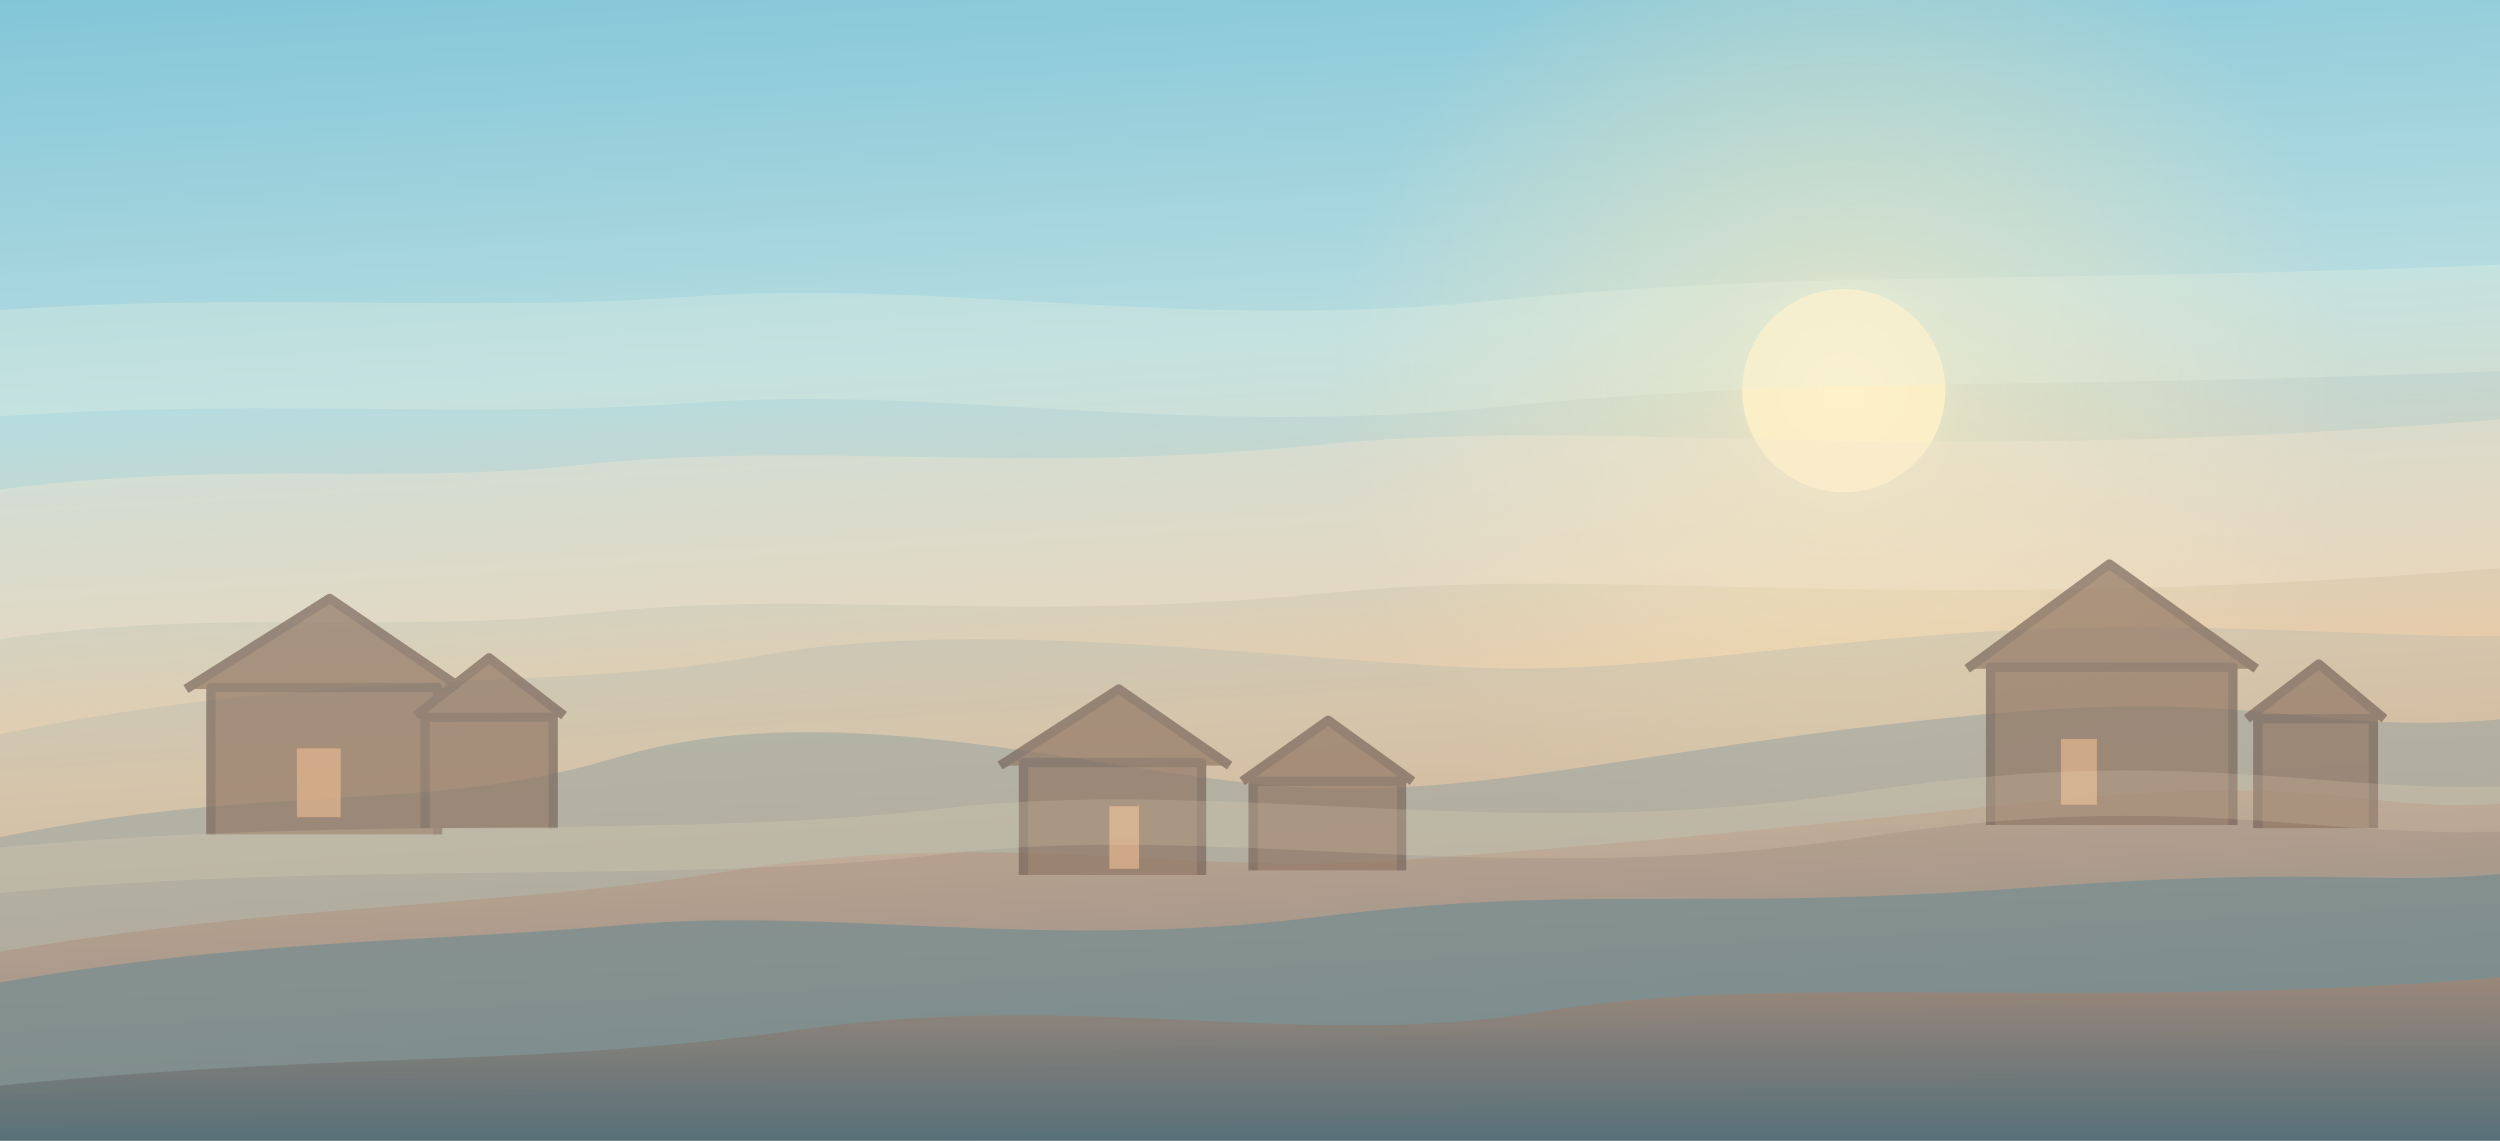
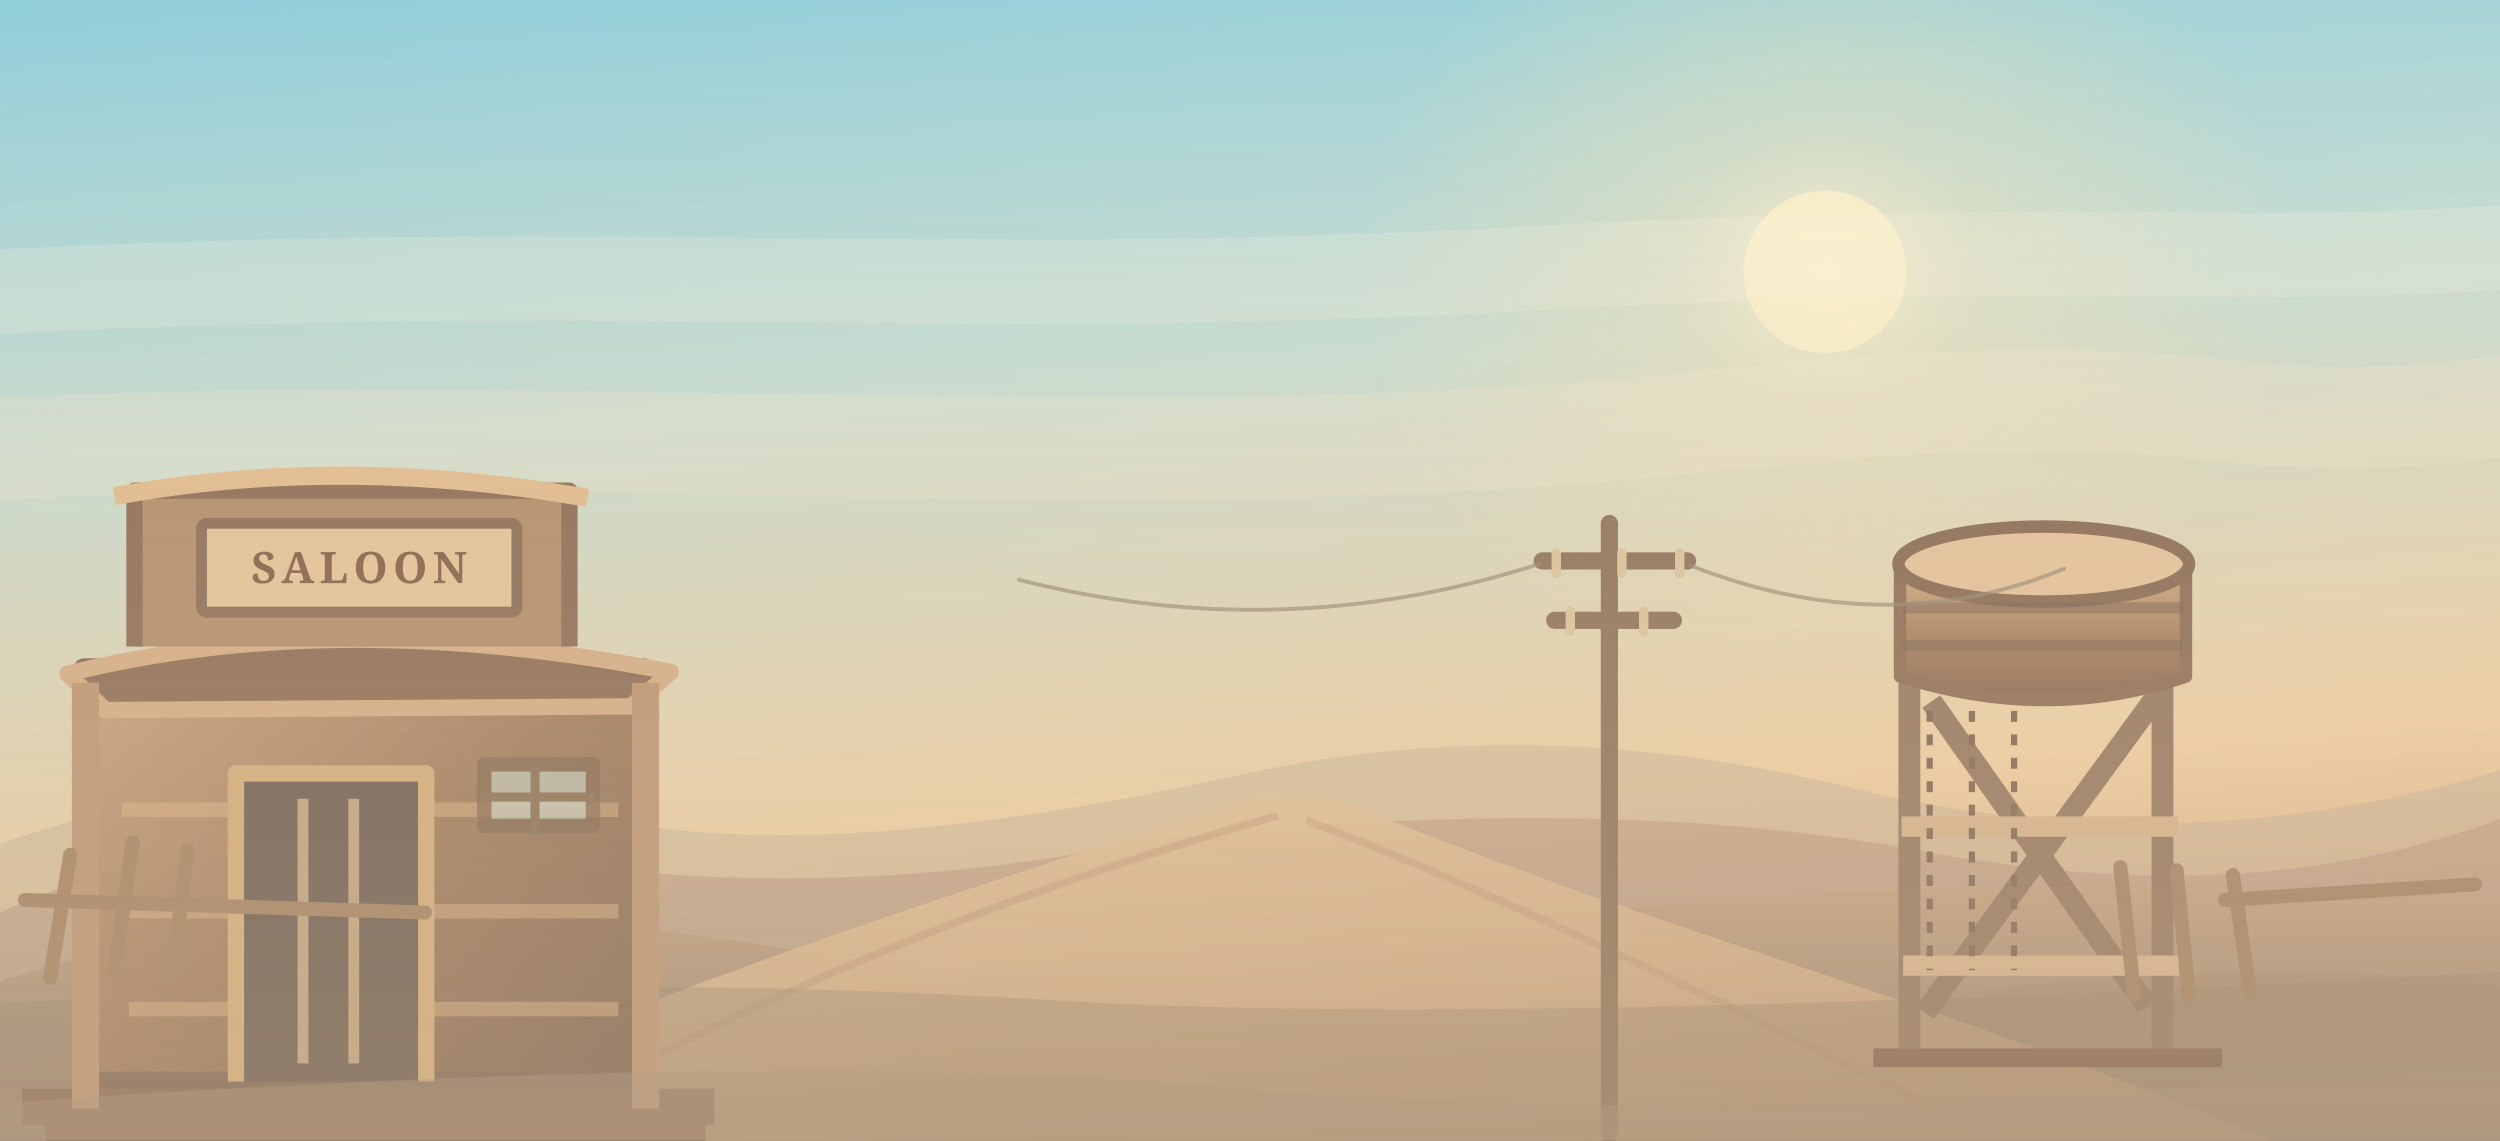
- <svg xmlns="http://www.w3.org/2000/svg" width="1600" height="730" viewBox="0 0 1600 730" role="img" aria-label="Helles Westerngrenzland von Azeroth bei goldener Sonne">
+ <svg xmlns="http://www.w3.org/2000/svg" width="1600" height="730" viewBox="0 0 1600 730" role="img" aria-label="Die Dalton-Main-Street im sonnigen Western-Grenzland: Saloon, Wasserturm, Telegrafenmast und Canyon">
  <defs>
-     <linearGradient id="day" x1="0" y1="0" x2=".13" y2="1">
-       <stop stop-color="#82c6d8" />
-       <stop offset=".36" stop-color="#b6dce0" />
-       <stop offset=".68" stop-color="#e8cba9" />
-       <stop offset="1" stop-color="#dea278" />
+     <linearGradient id="day" x1="0" y1="0" x2=".18" y2="1">
+       <stop stop-color="#8acddc" />
+       <stop offset=".4" stop-color="#c4ded6" />
+       <stop offset=".78" stop-color="#f3d3a6" />
+       <stop offset="1" stop-color="#dba880" />
    </linearGradient>
    <radialGradient id="sunMist">
-       <stop stop-color="#fff6d6" stop-opacity=".9" />
-       <stop offset=".24" stop-color="#fbe8b9" stop-opacity=".48" />
-       <stop offset="1" stop-color="#fce3b4" stop-opacity="0" />
+       <stop stop-color="#fff7d8" stop-opacity=".85" />
+       <stop offset=".34" stop-color="#fae4b6" stop-opacity=".40" />
+       <stop offset="1" stop-color="#f9e0ad" stop-opacity="0" />
    </radialGradient>
-     <linearGradient id="stone" x1="0" y1="0" x2=".4" y2="1">
-       <stop stop-color="#d0a486" />
-       <stop offset=".58" stop-color="#9f8d82" />
-       <stop offset="1" stop-color="#637784" />
+     <linearGradient id="mesa" x1="0" y1="0" x2="0" y2="1">
+       <stop stop-color="#bd9580" />
+       <stop offset="1" stop-color="#8c8881" />
    </linearGradient>
-     <linearGradient id="foot" x1="0" y1="0" x2="0" y2="1">
-       <stop stop-color="#a88673" />
-       <stop offset="1" stop-color="#4a6773" />
+     <linearGradient id="prairie" x1="0" y1="0" x2="0" y2="1">
+       <stop stop-color="#c29d7e" />
+       <stop offset="1" stop-color="#7a7368" />
+     </linearGradient>
+     <linearGradient id="road" x1="0" y1="0" x2=".5" y2="1">
+       <stop stop-color="#e7ca9f" />
+       <stop offset=".62" stop-color="#d5b088" />
+       <stop offset="1" stop-color="#b79070" />
+     </linearGradient>
+     <linearGradient id="wood" x1="0" y1="0" x2="1" y2="1">
+       <stop stop-color="#c7a17d" />
+       <stop offset=".48" stop-color="#9b7659" />
+       <stop offset="1" stop-color="#715849" />
+     </linearGradient>
+     <linearGradient id="tower" x1="0" y1="0" x2="0" y2="1">
+       <stop stop-color="#d0ad85" />
+       <stop offset=".5" stop-color="#a67d5d" />
+       <stop offset="1" stop-color="#7b5c49" />
+     </linearGradient>
+     <linearGradient id="dust" x1="0" y1="0" x2="0" y2="1">
+       <stop stop-color="#efd9b6" stop-opacity=".05" />
+       <stop offset="1" stop-color="#d3b998" stop-opacity=".44" />
    </linearGradient>
  </defs>
  <rect width="1600" height="730" fill="url(#day)" />
-   <circle cx="1180" cy="250" r="330" fill="url(#sunMist)" />
-   <circle cx="1180" cy="250" r="65" fill="#fff1c8" opacity=".85" />
-   <path d="M-100 242C120 215 273 236 440 224S756 247 962 226 1315 218 1700 199" fill="none" stroke="#e9f0df" stroke-opacity=".28" stroke-width="68" stroke-linecap="round" />
-   <path d="M-100 379C105 333 223 361 374 345S647 352 848 332 1231 353 1690 308" fill="none" stroke="#f7e7d1" stroke-opacity=".36" stroke-width="95" stroke-linecap="round" />
-   <path d="M-50 481C192 423 345 445 484 420S797 420 937 427 1198 396 1416 402 1580 414 1700 389V675H-50Z" fill="#b0b8b1" opacity=".34" />
-   <path d="M-50 547C162 495 261 525 394 485S679 489 807 502 1045 479 1261 458 1482 481 1660 453V708H-50Z" fill="#8e9e9e" opacity=".48" />
-   <path d="M-60 620C170 575 302 584 470 557S760 560 888 551 1080 536 1305 513 1510 532 1660 507V730H-60Z" fill="url(#stone)" opacity=".62" />
-   <g fill="#907563" stroke="#786459" stroke-width="6" stroke-linejoin="round" opacity=".68">
-     <path d="M135 534V440h145v94M119 441l92-58 85 58" />
-     <path d="M272 530V459h82v71M266 458l47-37 48 37" />
-     <path d="M1274 528V427h155v101M1259 428l91-67 94 67" />
-     <path d="M1445 530V460h74v70M1438 460l46-35 42 35" />
-     <path d="M655 560V488h114v72M640 490l76-49 71 49" />
-     <path d="M802 557V500h95v57M795 500l55-39 54 39" />
+   <ellipse cx="1168" cy="174" rx="300" ry="265" fill="url(#sunMist)" />
+   <circle cx="1168" cy="174" r="52" fill="#fff4ce" opacity=".75" />
+   <g fill="none" stroke-linecap="round">
+     <path d="M-60 190C368 164 592 193 976 172S1456 175 1660 153" stroke="#fff4e2" opacity=".21" stroke-width="54" />
+     <path d="M-80 292C320 263 720 310 1088 270S1392 292 1640 255" stroke="#f8e9d0" opacity=".26" stroke-width="65" />
  </g>
-   <g fill="#e4b78e" opacity=".7">
-     <rect x="190" y="479" width="28" height="44" />
-     <rect x="1319" y="473" width="23" height="42" />
-     <rect x="710" y="516" width="19" height="40" />
+   <path d="M0 540Q208 469 352 515T784 498Q976 453 1184 504T1600 493V730H0Z" fill="#bcad97" opacity=".48" />
+   <path d="M0 584Q144 518 336 549T736 538Q1024 506 1232 545T1600 524V730H0Z" fill="url(#mesa)" opacity=".63" />
+   <path d="M0 628Q208 560 496 606T1008 584Q1392 550 1600 578V730H0Z" fill="url(#prairie)" opacity=".86" />
+   <path d="M0 680Q288 642 656 660T1280 632Q1472 611 1600 632V730H0Z" fill="#a48269" opacity=".48" />
+   <path d="M806 510C496 605 368 657 128 760H1520C1264 642 1072 603 854 510Z" fill="url(#road)" opacity=".88" />
+   <path d="M818 522Q544 599 320 730" stroke="#a98061" stroke-opacity=".32" stroke-width="5" fill="none" />
+   <path d="M836 525Q992 584 1280 730" stroke="#ac8062" stroke-opacity=".27" stroke-width="5" fill="none" />
+   <path d="M0 642Q384 622 672 640T1600 622V730H0Z" fill="#887865" opacity=".38" />
+   <g transform="translate(35 408) scale(1.16)" stroke-linejoin="round">
+     <path d="M16 245V17h309v228Z" fill="url(#wood)" stroke="#755c4e" stroke-width="11" />
+     <path d="M7 20Q155-17 340 19L318 38 28 40Z" fill="#84634f" stroke="#d4ac85" stroke-width="9" />
+     <path d="M44 5V-81H284V5" fill="#ad8867" stroke="#84634f" stroke-width="9" />
+     <path d="M33-78Q157-101 294-77" fill="none" stroke="#e0ba8e" stroke-width="10" />
+     <rect x="81" y="-63" width="174" height="49" rx="3" fill="#e4c49a" stroke="#84634f" stroke-width="6" />
+     <text x="168" y="-30" font-family="Georgia,serif" font-size="24" font-weight="900" fill="#795641" text-anchor="middle" letter-spacing="3">SALOON</text>
+     <path d="M37 95h274M41 151h270M41 205h270" stroke="#e1b587" stroke-width="8" opacity=".5" />
+     <path d="M100 245V75h105v170" fill="#5f514a" stroke="#d4ac7a" stroke-width="9" />
+     <path d="M137 89V235M165 89V235" stroke="#bea181" stroke-width="6" />
+     <path d="M237 104V70h60v34Z" fill="#c4d7cc" opacity=".67" stroke="#735947" stroke-width="8" />
+     <path d="M235 88h63M265 72v37" stroke="#816951" stroke-width="5" />
+     <path d="M-18 259h382M-5 278h364" stroke="#80614c" stroke-width="20" />
+     <path d="M17 260V25M326 260V25" stroke="#b99170" stroke-width="15" />
+     <path d="M-17 300h368" stroke="#c2a07e" stroke-width="15" />
  </g>
-   <path d="M-40 636C148 600 262 604 398 592S667 609 842 587 1080 584 1299 568 1518 571 1640 555V730H-40Z" fill="#748c8f" opacity=".69" />
-   <path d="M-40 699C211 671 326 685 512 659S834 673 990 647 1354 650 1640 622V730H-40Z" fill="url(#foot)" opacity=".74" />
-   <path d="M-30 560C209 534 426 553 604 532S963 556 1194 521 1504 533 1660 513" stroke="#f6dfbf" stroke-opacity=".17" stroke-width="29" fill="none" />
+   <g transform="translate(1190 352) scale(1)" stroke-linejoin="round">
+     <path d="M32 319V73M194 319V73M46 97l138 195M190 94L42 296" stroke="#8d705b" stroke-width="14" fill="none" />
+     <path d="M27 177h177M28 266h177" stroke="#d5b38c" stroke-width="13" />
+     <path d="M26 81V9h183v72Q120 111 26 81Z" fill="url(#tower)" stroke="#84654f" stroke-width="8" />
+     <ellipse cx="118" cy="9" rx="93" ry="24" fill="#e4c39c" stroke="#80624e" stroke-width="8" />
+     <path d="M28 37h179M28 61h179" stroke="#705849" stroke-width="7" opacity=".53" />
+     <path d="M45 103v166M72 103v166M99 103v166" stroke="#765d4d" stroke-width="4" stroke-dasharray="7 8" />
+     <path d="M9 325h223" stroke="#795947" stroke-width="12" />
+   </g>
+   <g transform="translate(1030 426) scale(1)" stroke="#856b54" fill="none" stroke-linecap="round">
+     <path d="M0 300V-91M-43-67H50M-35-29H41" stroke-width="11" />
+     <path d="M-34-72v13m42-13v13m37-13v13M-25-35v13m47-13v13" stroke="#ddc4a0" stroke-width="6" />
+     <path d="M-45-65Q-210-12-378-55M52-64Q177-15 291-62" stroke-width="2.5" stroke="#8e816d" opacity=".67" />
+   </g>
+   <g stroke="#9c7b5d" fill="none" stroke-linecap="round">
+     <path d="M32 626l13-79m28 75l12-83m26 83l9-78M16 576l256 8" stroke-width="9" />
+     <path d="M1440 635l-11-75m-28 79l-8-82m-27 80l-9-82M1424 576l160-10" stroke-width="9" />
+   </g>
+   <path d="M0 706Q512 670 800 697T1600 682V730H0Z" fill="#9e8770" opacity=".45" />
+   <rect width="1600" height="730" fill="url(#dust)" pointer-events="none" />
</svg>
